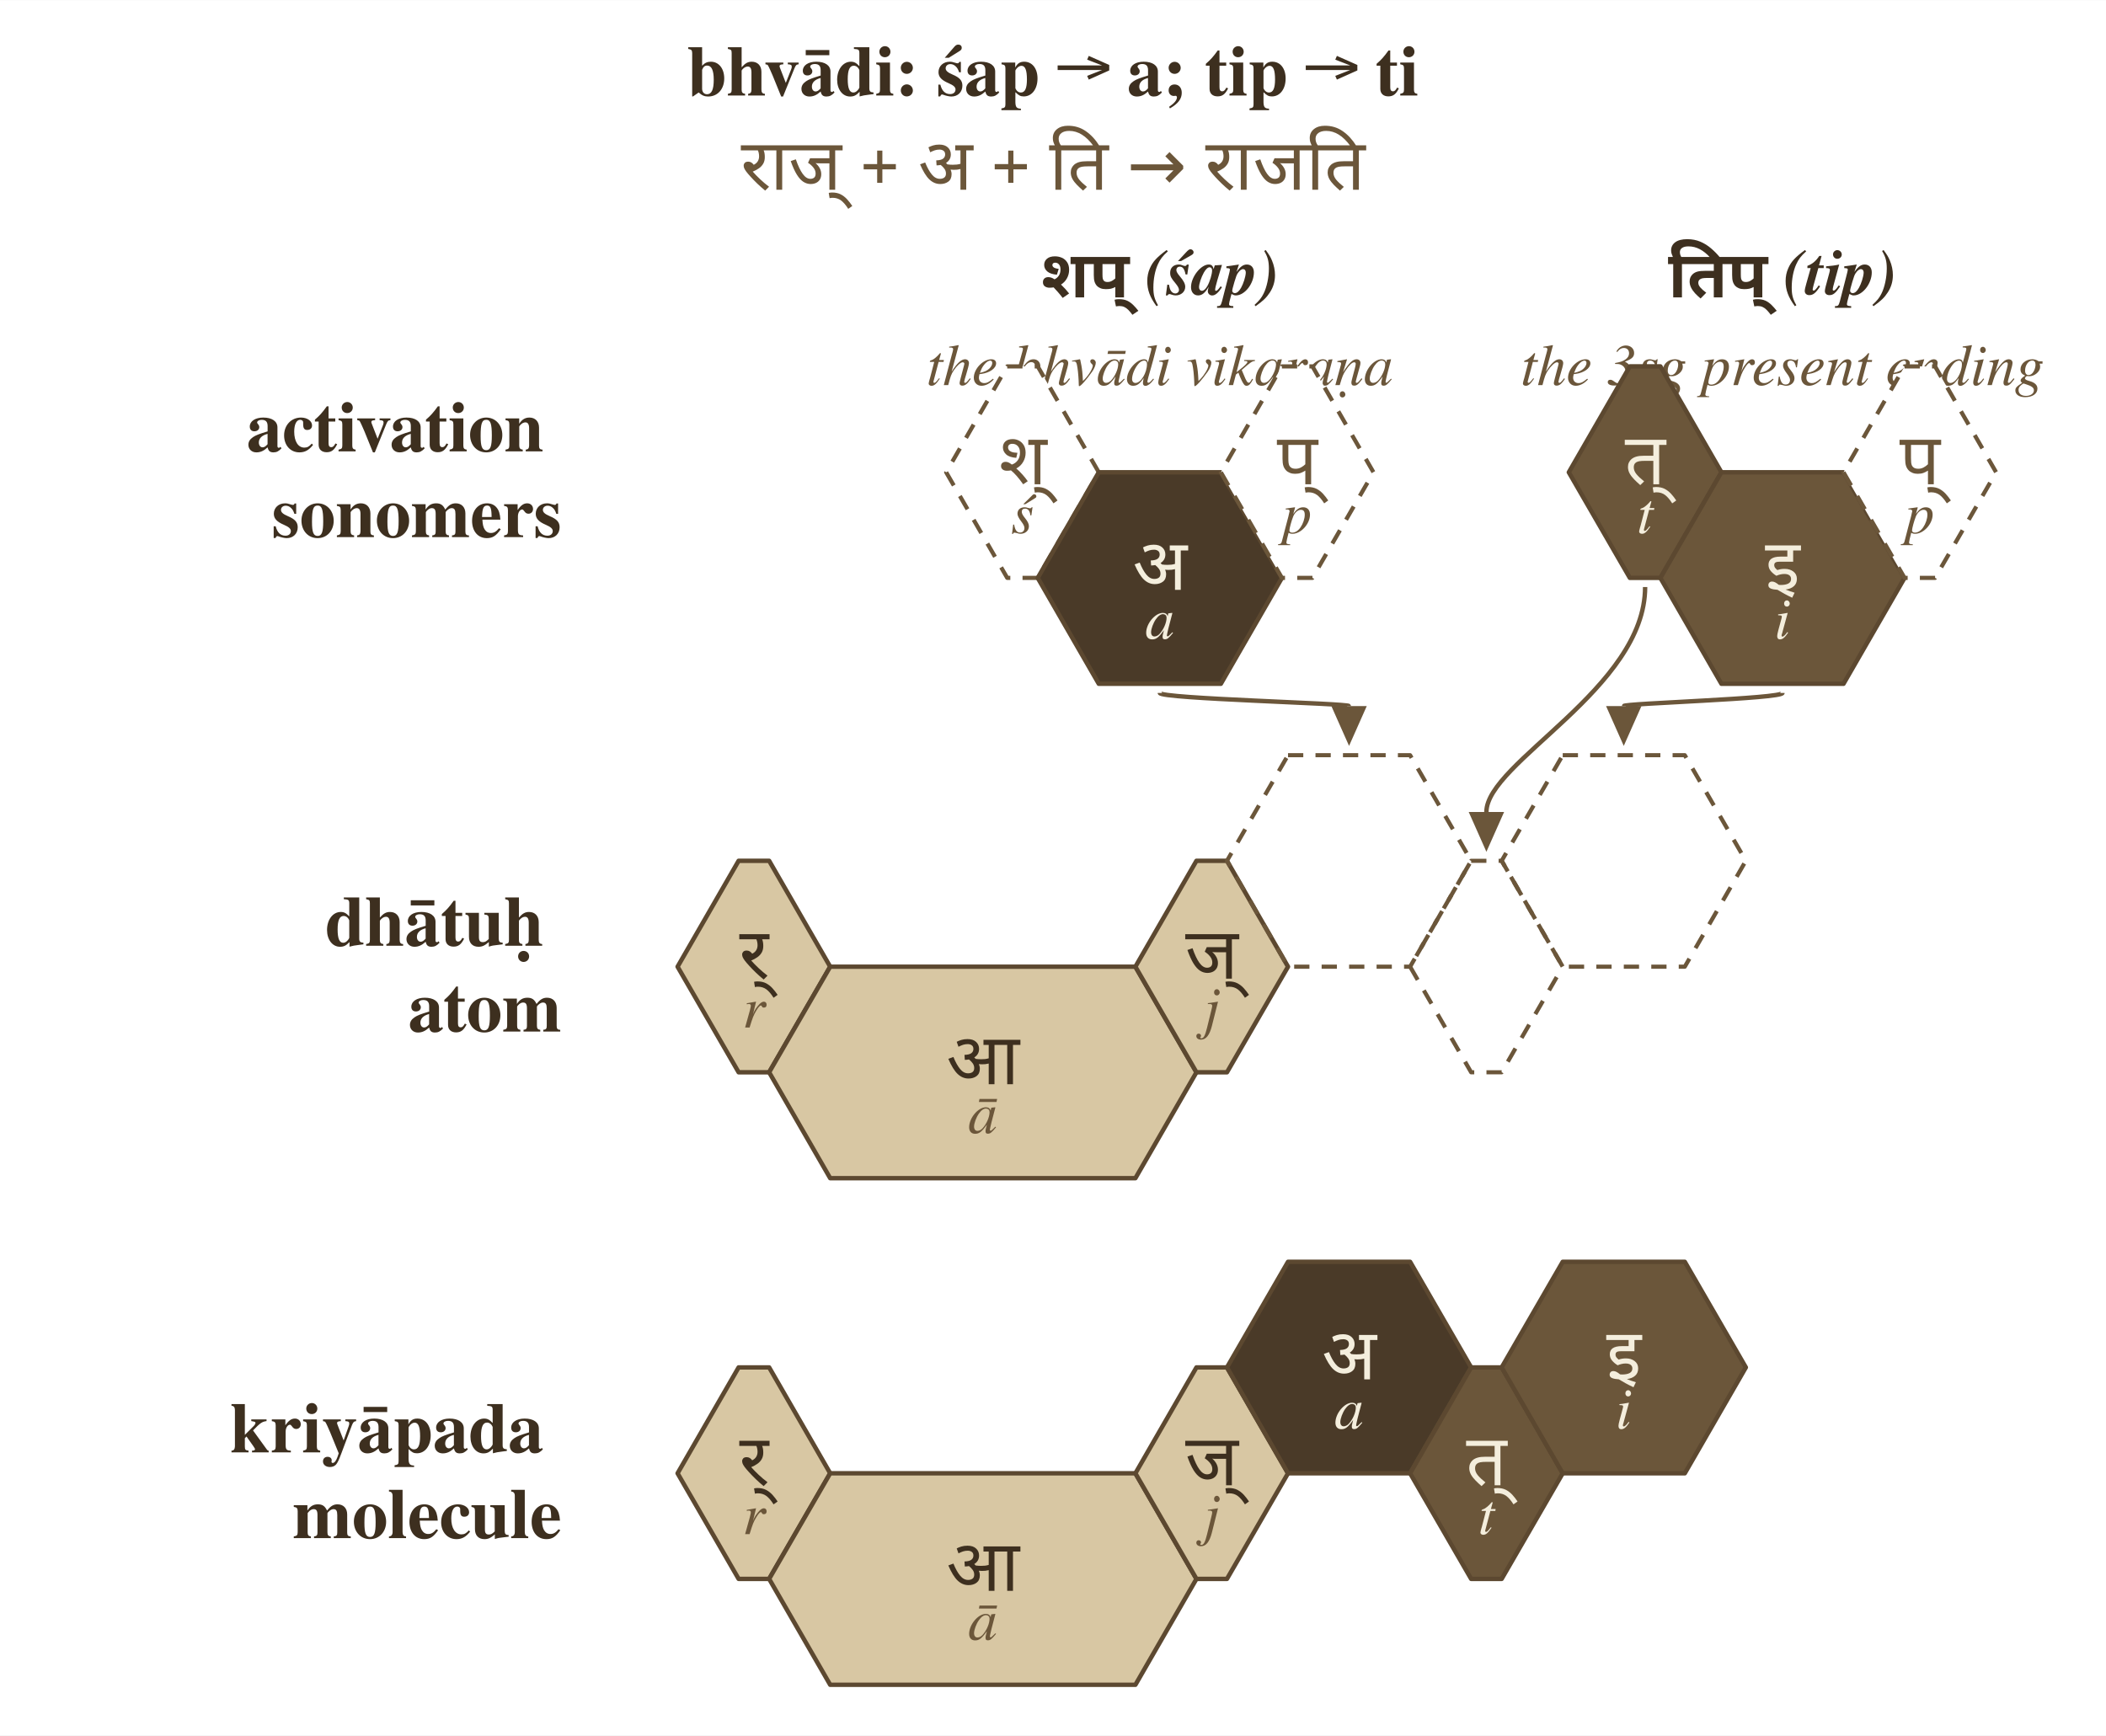
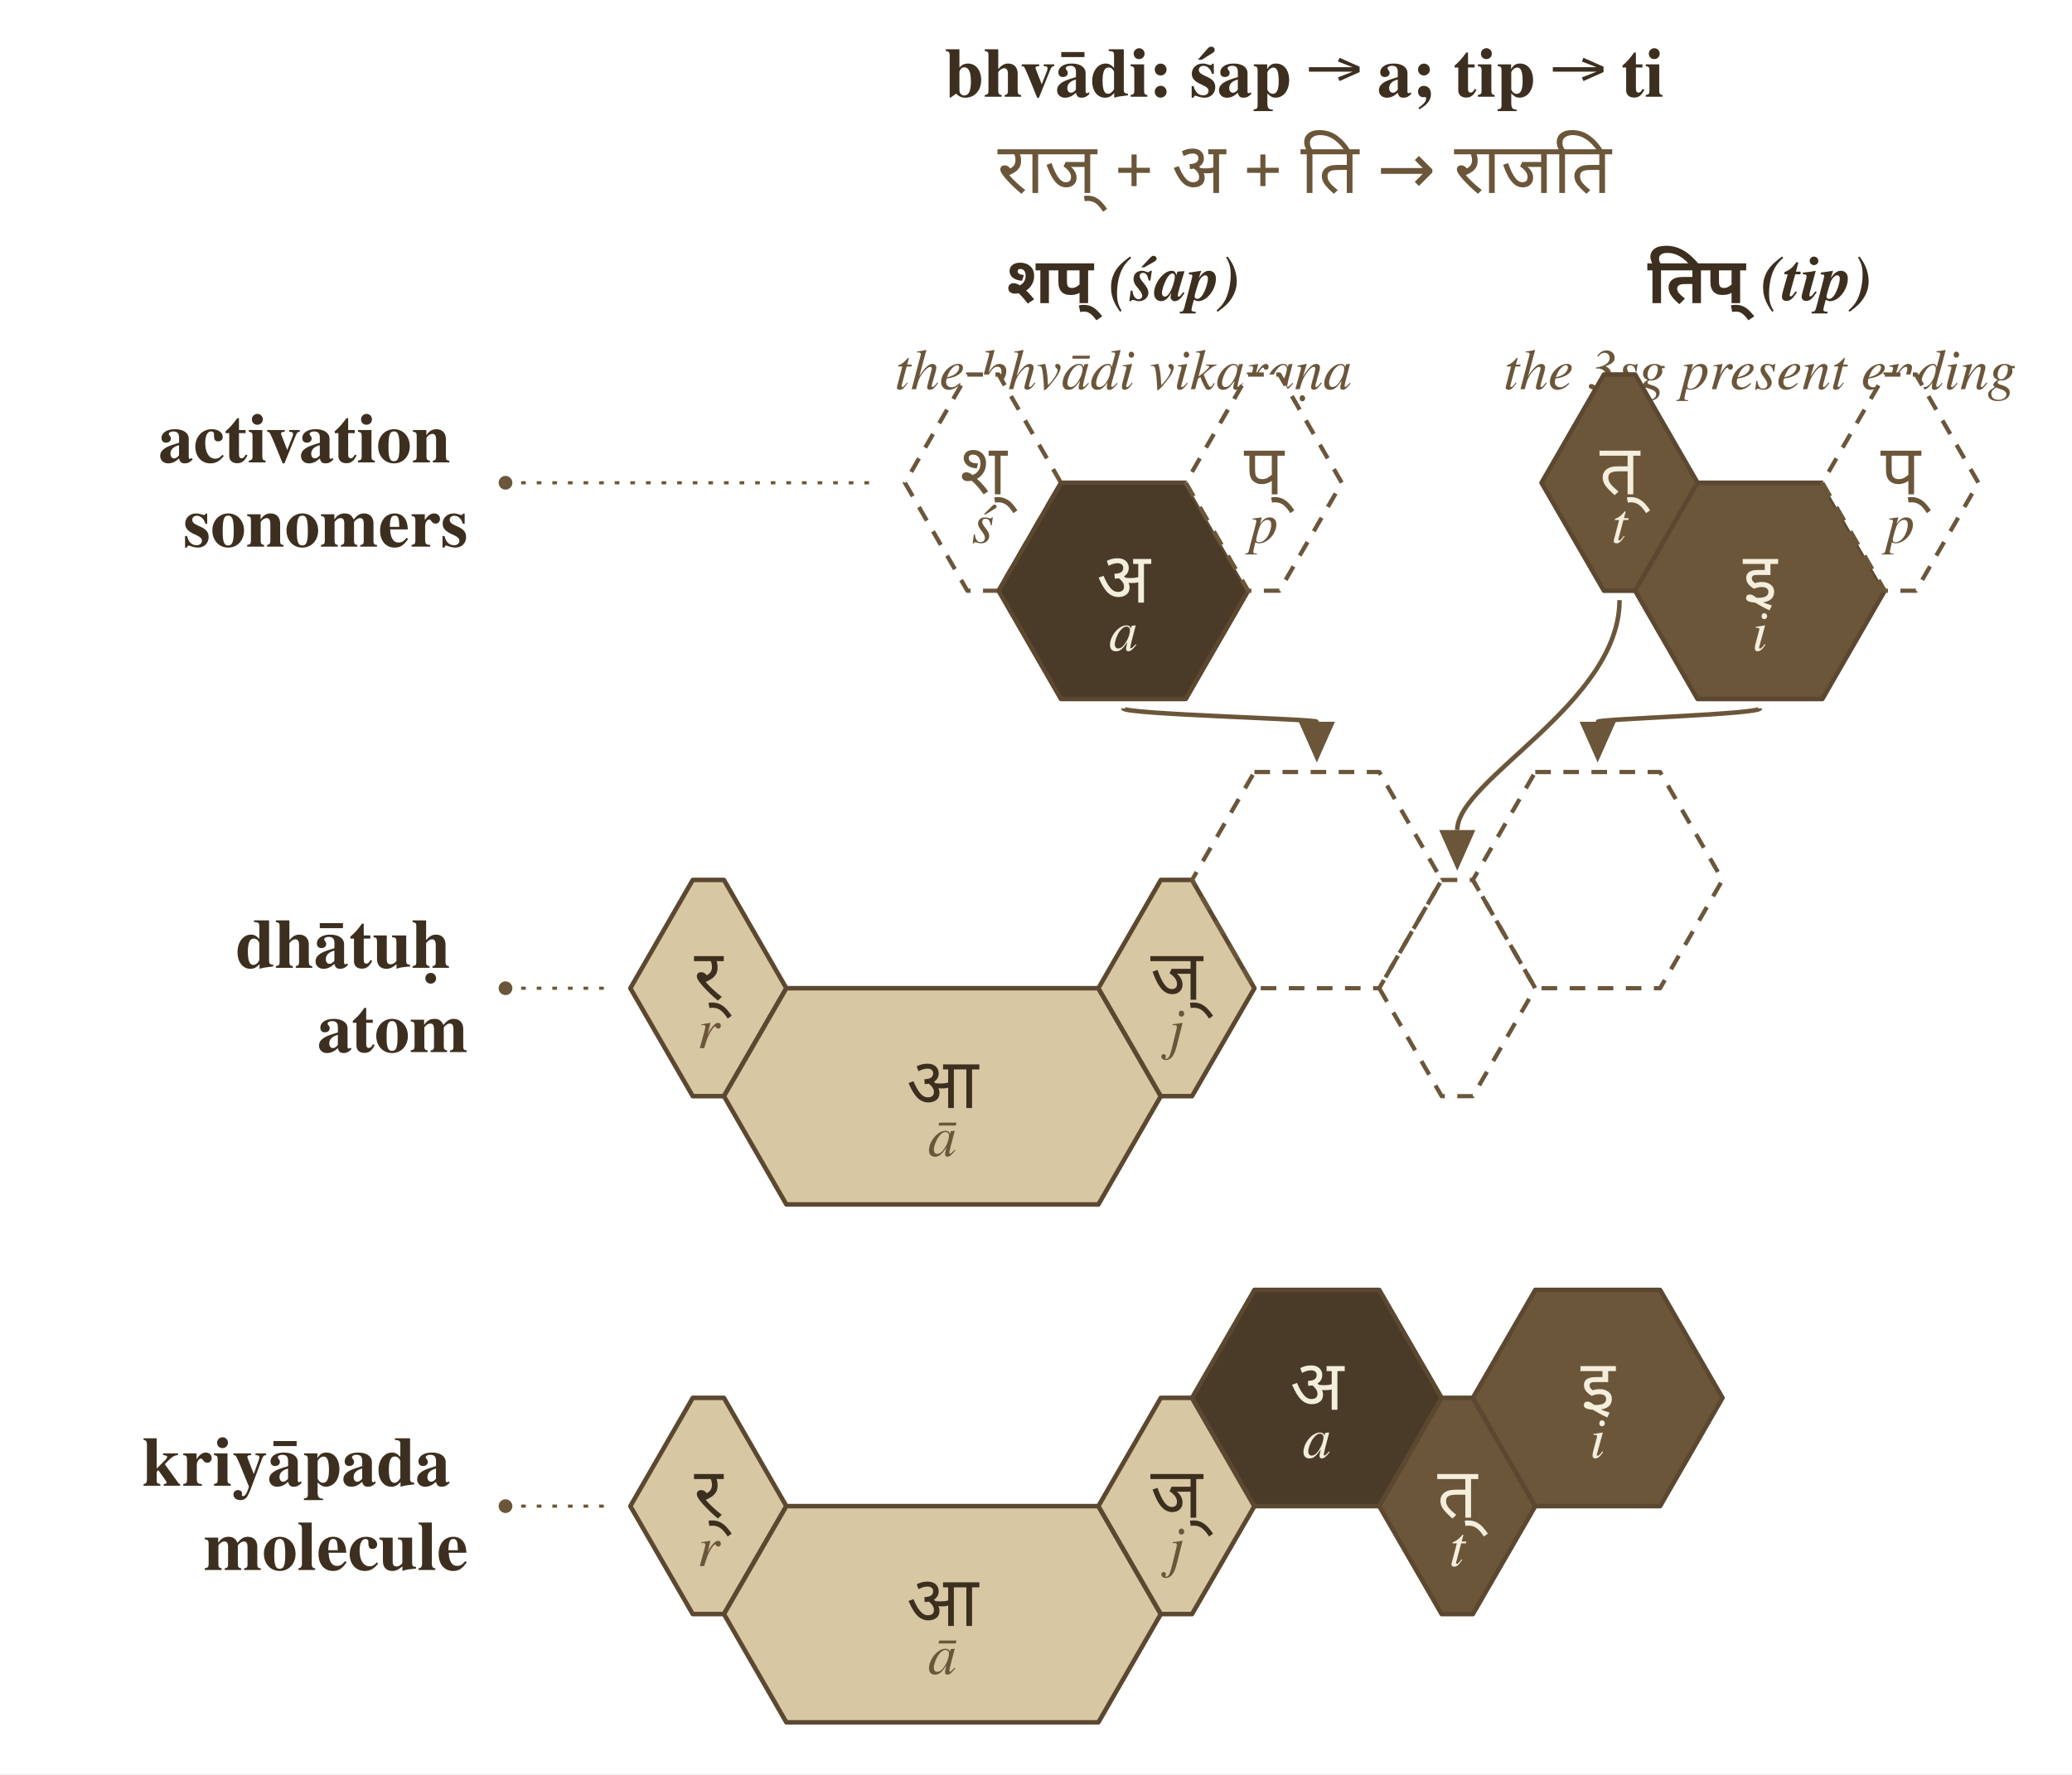
- <svg xmlns="http://www.w3.org/2000/svg" viewBox="0 0 690.0 568.6" width="4.5in" height="3.709in">
-   <rect x="0" y="0" width="690.0" height="568.6" fill="#ffffff" />
+ <svg xmlns="http://www.w3.org/2000/svg" viewBox="0 0 664.0 568.6" width="4.5in" height="3.854in">
+   <rect x="0" y="0" width="664.0" height="568.6" fill="#ffffff" />
  <defs>
    <marker id="arrowhead" markerWidth="10" markerHeight="8" refX="0" refY="4" orient="auto" markerUnits="strokeWidth">
      <polygon points="0,0 9,4 0,8" fill="#6b563a" />
    </marker>
  </defs>
-   <text x="345.0" y="24.0" font-family="Charter, Georgia, Times, serif" font-size="23.4" font-weight="700" text-anchor="middle" dominant-baseline="middle" fill="#3d2f1f">bhvādi: śap → a; tip → ti</text>
-   <text x="345.0" y="54.0" font-family="Noto Sans Devanagari, Mangal, Devanagari Sangam MN, sans-serif" font-size="23.4" font-weight="500" text-anchor="middle" dominant-baseline="middle" fill="#6b563a">राज् + अ + ति → राजति</text>
-   <text x="184.0" y="154.7" font-family="Charter, Georgia, Times, serif" font-size="23.4" font-weight="700" text-anchor="end" dominant-baseline="middle" fill="#3d2f1f">
-     <tspan x="184.0" y="140.6">activation</tspan>
-     <tspan x="184.0" y="168.7">sonomers</tspan>
+   <text x="418.0" y="24.0" font-family="Charter, Georgia, Times, serif" font-size="22.5" font-weight="700" text-anchor="middle" dominant-baseline="middle" fill="#3d2f1f">bhvādi: śap → a; tip → ti</text>
+   <text x="418.0" y="54.0" font-family="Noto Sans Devanagari, Mangal, Devanagari Sangam MN, sans-serif" font-size="22.5" font-weight="500" text-anchor="middle" dominant-baseline="middle" fill="#6b563a">राज् + अ + ति → राजति</text>
+   <text x="150.0" y="154.7" font-family="Charter, Georgia, Times, serif" font-size="22.5" font-weight="700" text-anchor="end" dominant-baseline="middle" fill="#3d2f1f">
+     <tspan x="150.0" y="141.2">activation</tspan>
+     <tspan x="150.0" y="168.2">sonomers</tspan>
  </text>
-   <text x="184.0" y="316.7" font-family="Charter, Georgia, Times, serif" font-size="23.4" font-weight="700" text-anchor="end" dominant-baseline="middle" fill="#3d2f1f">
-     <tspan x="184.0" y="302.6">dhātuḥ</tspan>
-     <tspan x="184.0" y="330.7">atom</tspan>
+   <text x="150.0" y="316.7" font-family="Charter, Georgia, Times, serif" font-size="22.5" font-weight="700" text-anchor="end" dominant-baseline="middle" fill="#3d2f1f">
+     <tspan x="150.0" y="303.2">dhātuḥ</tspan>
+     <tspan x="150.0" y="330.2">atom</tspan>
  </text>
-   <text x="184.0" y="482.7" font-family="Charter, Georgia, Times, serif" font-size="23.4" font-weight="700" text-anchor="end" dominant-baseline="middle" fill="#3d2f1f">
-     <tspan x="184.0" y="468.6">kriyāpada</tspan>
-     <tspan x="184.0" y="496.7">molecule</tspan>
+   <text x="150.0" y="482.7" font-family="Charter, Georgia, Times, serif" font-size="22.5" font-weight="700" text-anchor="end" dominant-baseline="middle" fill="#3d2f1f">
+     <tspan x="150.0" y="469.2">kriyāpada</tspan>
+     <tspan x="150.0" y="496.2">molecule</tspan>
  </text>
-   <text x="380.0" y="90.0" font-family="Charter, Georgia, Times, serif" font-size="21.3" font-weight="700" text-anchor="middle" dominant-baseline="middle" fill="#3d2f1f">
+   <circle cx="162.0" cy="154.7" r="2.2" fill="#6b563a" />
+   <line x1="162.0" y1="154.7" x2="282.0" y2="154.7" stroke="#6b563a" stroke-width="1" stroke-dasharray="1.5 3.5" />
+   <circle cx="162.0" cy="316.7" r="2.2" fill="#6b563a" />
+   <line x1="162.0" y1="316.7" x2="194.0" y2="316.7" stroke="#6b563a" stroke-width="1" stroke-dasharray="1.5 3.5" />
+   <circle cx="162.0" cy="482.7" r="2.2" fill="#6b563a" />
+   <line x1="162.0" y1="482.7" x2="194.0" y2="482.7" stroke="#6b563a" stroke-width="1" stroke-dasharray="1.5 3.5" />
+   <text x="360.0" y="90.0" font-family="Charter, Georgia, Times, serif" font-size="20.5" font-weight="700" text-anchor="middle" dominant-baseline="middle" fill="#3d2f1f">
    <tspan font-family="Noto Sans Devanagari, Mangal, Devanagari Sangam MN, sans-serif">शप्</tspan>
    <tspan font-style="italic">(śap)</tspan>
  </text>
-   <text x="380.0" y="120.7" font-family="Charter, Georgia, Times, serif" font-size="19.2" font-style="italic" text-anchor="middle" dominant-baseline="middle" fill="#6b563a">the bhvādi vikaraṇa</text>
-   <polygon points="330.0,120.0 340.0,120.0 360.0,154.7 340.0,189.3 330.0,189.3 310.0,154.7" fill="#ffffff" stroke="#6b563a" stroke-width="1.35" stroke-dasharray="5 4" stroke-linejoin="round" />
-   <text x="335.0" y="150.5" font-family="Noto Sans Devanagari, Mangal, Devanagari Sangam MN, sans-serif" font-size="23.4" font-weight="500" text-anchor="middle" dominant-baseline="middle" fill="#6b563a">श्</text>
-   <text x="335.0" y="169.2" font-family="Charter, Georgia, Times, serif" font-size="19.2" font-style="italic" text-anchor="middle" dominant-baseline="middle" fill="#6b563a">ś</text>
-   <polygon points="360.0,154.7 400.0,154.7 420.0,189.3 400.0,224.0 360.0,224.0 340.0,189.3" fill="#4a3a28" stroke="#5c4830" stroke-width="1.45" stroke-linejoin="round" />
-   <text x="380.0" y="185.1" font-family="Noto Sans Devanagari, Mangal, Devanagari Sangam MN, sans-serif" font-size="23.4" font-weight="500" text-anchor="middle" dominant-baseline="middle" fill="#f4eedd">अ</text>
-   <text x="380.0" y="203.8" font-family="Charter, Georgia, Times, serif" font-size="19.2" font-style="italic" text-anchor="middle" dominant-baseline="middle" fill="#f4eedd">a</text>
-   <polygon points="420.0,120.0 430.0,120.0 450.0,154.7 430.0,189.3 420.0,189.3 400.0,154.7" fill="#ffffff" stroke="#6b563a" stroke-width="1.35" stroke-dasharray="5 4" stroke-linejoin="round" />
-   <text x="425.0" y="150.5" font-family="Noto Sans Devanagari, Mangal, Devanagari Sangam MN, sans-serif" font-size="23.4" font-weight="500" text-anchor="middle" dominant-baseline="middle" fill="#6b563a">प्</text>
-   <text x="425.0" y="169.2" font-family="Charter, Georgia, Times, serif" font-size="19.2" font-style="italic" text-anchor="middle" dominant-baseline="middle" fill="#6b563a">p</text>
-   <text x="584.0" y="90.0" font-family="Charter, Georgia, Times, serif" font-size="21.3" font-weight="700" text-anchor="middle" dominant-baseline="middle" fill="#3d2f1f">
+   <text x="360.0" y="119.5" font-family="Charter, Georgia, Times, serif" font-size="18.4" font-style="italic" text-anchor="middle" dominant-baseline="middle" fill="#6b563a">the bhvādi vikaraṇa</text>
+   <polygon points="310.0,120.0 320.0,120.0 340.0,154.7 320.0,189.3 310.0,189.3 290.0,154.7" fill="#ffffff" stroke="#6b563a" stroke-width="1.35" stroke-dasharray="5 4" stroke-linejoin="round" />
+   <text x="315.0" y="150.6" font-family="Noto Sans Devanagari, Mangal, Devanagari Sangam MN, sans-serif" font-size="22.5" font-weight="500" text-anchor="middle" dominant-baseline="middle" fill="#6b563a">श्</text>
+   <text x="315.0" y="168.7" font-family="Charter, Georgia, Times, serif" font-size="18.4" font-style="italic" text-anchor="middle" dominant-baseline="middle" fill="#6b563a">ś</text>
+   <polygon points="340.0,154.7 380.0,154.7 400.0,189.3 380.0,224.0 340.0,224.0 320.0,189.3" fill="#4a3a28" stroke="#5c4830" stroke-width="1.45" stroke-linejoin="round" />
+   <text x="360.0" y="185.3" font-family="Noto Sans Devanagari, Mangal, Devanagari Sangam MN, sans-serif" font-size="22.5" font-weight="500" text-anchor="middle" dominant-baseline="middle" fill="#f4eedd">अ</text>
+   <text x="360.0" y="203.3" font-family="Charter, Georgia, Times, serif" font-size="18.4" font-style="italic" text-anchor="middle" dominant-baseline="middle" fill="#f4eedd">a</text>
+   <polygon points="400.0,120.0 410.0,120.0 430.0,154.7 410.0,189.3 400.0,189.3 380.0,154.7" fill="#ffffff" stroke="#6b563a" stroke-width="1.35" stroke-dasharray="5 4" stroke-linejoin="round" />
+   <text x="405.0" y="150.6" font-family="Noto Sans Devanagari, Mangal, Devanagari Sangam MN, sans-serif" font-size="22.5" font-weight="500" text-anchor="middle" dominant-baseline="middle" fill="#6b563a">प्</text>
+   <text x="405.0" y="168.7" font-family="Charter, Georgia, Times, serif" font-size="18.4" font-style="italic" text-anchor="middle" dominant-baseline="middle" fill="#6b563a">p</text>
+   <text x="564.0" y="90.0" font-family="Charter, Georgia, Times, serif" font-size="20.5" font-weight="700" text-anchor="middle" dominant-baseline="middle" fill="#3d2f1f">
    <tspan font-family="Noto Sans Devanagari, Mangal, Devanagari Sangam MN, sans-serif">तिप्</tspan>
    <tspan font-style="italic">(tip)</tspan>
  </text>
-   <text x="584.0" y="120.7" font-family="Charter, Georgia, Times, serif" font-size="19.2" font-style="italic" text-anchor="middle" dominant-baseline="middle" fill="#6b563a">the 3sg present ending</text>
-   <polygon points="534.0,120.0 544.0,120.0 564.0,154.7 544.0,189.3 534.0,189.3 514.0,154.7" fill="#6b563a" stroke="#5c4830" stroke-width="1.45" stroke-linejoin="round" />
-   <text x="539.0" y="150.5" font-family="Noto Sans Devanagari, Mangal, Devanagari Sangam MN, sans-serif" font-size="23.4" font-weight="500" text-anchor="middle" dominant-baseline="middle" fill="#f4eedd">त्</text>
-   <text x="539.0" y="169.2" font-family="Charter, Georgia, Times, serif" font-size="19.2" font-style="italic" text-anchor="middle" dominant-baseline="middle" fill="#f4eedd">t</text>
-   <polygon points="564.0,154.7 604.0,154.7 624.0,189.3 604.0,224.0 564.0,224.0 544.0,189.3" fill="#6b563a" stroke="#5c4830" stroke-width="1.45" stroke-linejoin="round" />
-   <text x="584.0" y="185.1" font-family="Noto Sans Devanagari, Mangal, Devanagari Sangam MN, sans-serif" font-size="23.4" font-weight="500" text-anchor="middle" dominant-baseline="middle" fill="#f4eedd">इ</text>
-   <text x="584.0" y="203.8" font-family="Charter, Georgia, Times, serif" font-size="19.2" font-style="italic" text-anchor="middle" dominant-baseline="middle" fill="#f4eedd">i</text>
-   <polygon points="624.0,120.0 634.0,120.0 654.0,154.7 634.0,189.3 624.0,189.3 604.0,154.7" fill="#ffffff" stroke="#6b563a" stroke-width="1.35" stroke-dasharray="5 4" stroke-linejoin="round" />
-   <text x="629.0" y="150.5" font-family="Noto Sans Devanagari, Mangal, Devanagari Sangam MN, sans-serif" font-size="23.4" font-weight="500" text-anchor="middle" dominant-baseline="middle" fill="#6b563a">प्</text>
-   <text x="629.0" y="169.2" font-family="Charter, Georgia, Times, serif" font-size="19.2" font-style="italic" text-anchor="middle" dominant-baseline="middle" fill="#6b563a">p</text>
-   <polygon points="242.0,282.0 252.0,282.0 272.0,316.7 252.0,351.3 242.0,351.3 222.0,316.7" fill="#d8c7a3" stroke="#5c4830" stroke-width="1.45" stroke-linejoin="round" />
-   <text x="247.0" y="312.5" font-family="Noto Sans Devanagari, Mangal, Devanagari Sangam MN, sans-serif" font-size="23.4" font-weight="500" text-anchor="middle" dominant-baseline="middle" fill="#3d2f1f">र्</text>
-   <text x="247.0" y="331.2" font-family="Charter, Georgia, Times, serif" font-size="19.2" font-style="italic" text-anchor="middle" dominant-baseline="middle" fill="#6b563a">r</text>
-   <polygon points="272.0,316.7 372.0,316.7 392.0,351.3 372.0,386.0 272.0,386.0 252.0,351.3" fill="#d8c7a3" stroke="#5c4830" stroke-width="1.45" stroke-linejoin="round" />
-   <text x="322.0" y="347.1" font-family="Noto Sans Devanagari, Mangal, Devanagari Sangam MN, sans-serif" font-size="23.4" font-weight="500" text-anchor="middle" dominant-baseline="middle" fill="#3d2f1f">आ</text>
-   <text x="322.0" y="365.8" font-family="Charter, Georgia, Times, serif" font-size="19.2" font-style="italic" text-anchor="middle" dominant-baseline="middle" fill="#6b563a">ā</text>
-   <polygon points="392.0,282.0 402.0,282.0 422.0,316.7 402.0,351.3 392.0,351.3 372.0,316.7" fill="#d8c7a3" stroke="#5c4830" stroke-width="1.45" stroke-linejoin="round" />
-   <text x="397.0" y="312.5" font-family="Noto Sans Devanagari, Mangal, Devanagari Sangam MN, sans-serif" font-size="23.4" font-weight="500" text-anchor="middle" dominant-baseline="middle" fill="#3d2f1f">ज्</text>
-   <text x="397.0" y="331.2" font-family="Charter, Georgia, Times, serif" font-size="19.2" font-style="italic" text-anchor="middle" dominant-baseline="middle" fill="#6b563a">j</text>
-   <polygon points="422.0,247.4 462.0,247.4 482.0,282.0 462.0,316.7 422.0,316.7 402.0,282.0" fill="none" stroke="#6b563a" stroke-width="1.35" stroke-dasharray="5 4" stroke-linejoin="round" />
-   <polygon points="482.0,282.0 492.0,282.0 512.0,316.7 492.0,351.3 482.0,351.3 462.0,316.7" fill="none" stroke="#6b563a" stroke-width="1.35" stroke-dasharray="5 4" stroke-linejoin="round" />
-   <polygon points="512.0,247.4 552.0,247.4 572.0,282.0 552.0,316.7 512.0,316.7 492.0,282.0" fill="none" stroke="#6b563a" stroke-width="1.35" stroke-dasharray="5 4" stroke-linejoin="round" />
-   <path d="M 380.0,227.0 C 380.0,228.9 442.0,230.4 442.0,231.3" fill="none" stroke="#6b563a" stroke-width="1.45" marker-end="url(#arrowhead)" />
-   <path d="M 539.0,192.3 C 539.0,225.5 487.0,249.8 487.0,266.0" fill="none" stroke="#6b563a" stroke-width="1.45" marker-end="url(#arrowhead)" />
-   <path d="M 584.0,227.0 C 584.0,228.9 532.0,230.4 532.0,231.3" fill="none" stroke="#6b563a" stroke-width="1.45" marker-end="url(#arrowhead)" />
-   <polygon points="242.0,448.0 252.0,448.0 272.0,482.7 252.0,517.3 242.0,517.3 222.0,482.7" fill="#d8c7a3" stroke="#5c4830" stroke-width="1.45" stroke-linejoin="round" />
-   <text x="247.0" y="478.5" font-family="Noto Sans Devanagari, Mangal, Devanagari Sangam MN, sans-serif" font-size="23.4" font-weight="500" text-anchor="middle" dominant-baseline="middle" fill="#3d2f1f">र्</text>
-   <text x="247.0" y="497.2" font-family="Charter, Georgia, Times, serif" font-size="19.2" font-style="italic" text-anchor="middle" dominant-baseline="middle" fill="#6b563a">r</text>
-   <polygon points="272.0,482.7 372.0,482.7 392.0,517.3 372.0,552.0 272.0,552.0 252.0,517.3" fill="#d8c7a3" stroke="#5c4830" stroke-width="1.45" stroke-linejoin="round" />
-   <text x="322.0" y="513.1" font-family="Noto Sans Devanagari, Mangal, Devanagari Sangam MN, sans-serif" font-size="23.4" font-weight="500" text-anchor="middle" dominant-baseline="middle" fill="#3d2f1f">आ</text>
-   <text x="322.0" y="531.8" font-family="Charter, Georgia, Times, serif" font-size="19.2" font-style="italic" text-anchor="middle" dominant-baseline="middle" fill="#6b563a">ā</text>
-   <polygon points="392.0,448.0 402.0,448.0 422.0,482.7 402.0,517.3 392.0,517.3 372.0,482.7" fill="#d8c7a3" stroke="#5c4830" stroke-width="1.45" stroke-linejoin="round" />
-   <text x="397.0" y="478.5" font-family="Noto Sans Devanagari, Mangal, Devanagari Sangam MN, sans-serif" font-size="23.4" font-weight="500" text-anchor="middle" dominant-baseline="middle" fill="#3d2f1f">ज्</text>
-   <text x="397.0" y="497.2" font-family="Charter, Georgia, Times, serif" font-size="19.2" font-style="italic" text-anchor="middle" dominant-baseline="middle" fill="#6b563a">j</text>
-   <polygon points="422.0,413.4 462.0,413.4 482.0,448.0 462.0,482.7 422.0,482.7 402.0,448.0" fill="#4a3a28" stroke="#5c4830" stroke-width="1.45" stroke-linejoin="round" />
-   <text x="442.0" y="443.8" font-family="Noto Sans Devanagari, Mangal, Devanagari Sangam MN, sans-serif" font-size="23.4" font-weight="500" text-anchor="middle" dominant-baseline="middle" fill="#f4eedd">अ</text>
-   <text x="442.0" y="462.6" font-family="Charter, Georgia, Times, serif" font-size="19.2" font-style="italic" text-anchor="middle" dominant-baseline="middle" fill="#f4eedd">a</text>
-   <polygon points="482.0,448.0 492.0,448.0 512.0,482.7 492.0,517.3 482.0,517.3 462.0,482.7" fill="#6b563a" stroke="#5c4830" stroke-width="1.45" stroke-linejoin="round" />
-   <text x="487.0" y="478.5" font-family="Noto Sans Devanagari, Mangal, Devanagari Sangam MN, sans-serif" font-size="23.4" font-weight="500" text-anchor="middle" dominant-baseline="middle" fill="#f4eedd">त्</text>
-   <text x="487.0" y="497.2" font-family="Charter, Georgia, Times, serif" font-size="19.2" font-style="italic" text-anchor="middle" dominant-baseline="middle" fill="#f4eedd">t</text>
-   <polygon points="512.0,413.4 552.0,413.4 572.0,448.0 552.0,482.7 512.0,482.7 492.0,448.0" fill="#6b563a" stroke="#5c4830" stroke-width="1.45" stroke-linejoin="round" />
-   <text x="532.0" y="443.8" font-family="Noto Sans Devanagari, Mangal, Devanagari Sangam MN, sans-serif" font-size="23.4" font-weight="500" text-anchor="middle" dominant-baseline="middle" fill="#f4eedd">इ</text>
-   <text x="532.0" y="462.6" font-family="Charter, Georgia, Times, serif" font-size="19.2" font-style="italic" text-anchor="middle" dominant-baseline="middle" fill="#f4eedd">i</text>
+   <text x="564.0" y="119.5" font-family="Charter, Georgia, Times, serif" font-size="18.4" font-style="italic" text-anchor="middle" dominant-baseline="middle" fill="#6b563a">the 3sg present ending</text>
+   <polygon points="514.0,120.0 524.0,120.0 544.0,154.7 524.0,189.3 514.0,189.3 494.0,154.7" fill="#6b563a" stroke="#5c4830" stroke-width="1.45" stroke-linejoin="round" />
+   <text x="519.0" y="150.6" font-family="Noto Sans Devanagari, Mangal, Devanagari Sangam MN, sans-serif" font-size="22.5" font-weight="500" text-anchor="middle" dominant-baseline="middle" fill="#f4eedd">त्</text>
+   <text x="519.0" y="168.7" font-family="Charter, Georgia, Times, serif" font-size="18.4" font-style="italic" text-anchor="middle" dominant-baseline="middle" fill="#f4eedd">t</text>
+   <polygon points="544.0,154.7 584.0,154.7 604.0,189.3 584.0,224.0 544.0,224.0 524.0,189.3" fill="#6b563a" stroke="#5c4830" stroke-width="1.45" stroke-linejoin="round" />
+   <text x="564.0" y="185.3" font-family="Noto Sans Devanagari, Mangal, Devanagari Sangam MN, sans-serif" font-size="22.5" font-weight="500" text-anchor="middle" dominant-baseline="middle" fill="#f4eedd">इ</text>
+   <text x="564.0" y="203.3" font-family="Charter, Georgia, Times, serif" font-size="18.4" font-style="italic" text-anchor="middle" dominant-baseline="middle" fill="#f4eedd">i</text>
+   <polygon points="604.0,120.0 614.0,120.0 634.0,154.7 614.0,189.3 604.0,189.3 584.0,154.7" fill="#ffffff" stroke="#6b563a" stroke-width="1.35" stroke-dasharray="5 4" stroke-linejoin="round" />
+   <text x="609.0" y="150.6" font-family="Noto Sans Devanagari, Mangal, Devanagari Sangam MN, sans-serif" font-size="22.5" font-weight="500" text-anchor="middle" dominant-baseline="middle" fill="#6b563a">प्</text>
+   <text x="609.0" y="168.7" font-family="Charter, Georgia, Times, serif" font-size="18.4" font-style="italic" text-anchor="middle" dominant-baseline="middle" fill="#6b563a">p</text>
+   <polygon points="222.0,282.0 232.0,282.0 252.0,316.7 232.0,351.3 222.0,351.3 202.0,316.7" fill="#d8c7a3" stroke="#5c4830" stroke-width="1.45" stroke-linejoin="round" />
+   <text x="227.0" y="312.6" font-family="Noto Sans Devanagari, Mangal, Devanagari Sangam MN, sans-serif" font-size="22.5" font-weight="500" text-anchor="middle" dominant-baseline="middle" fill="#3d2f1f">र्</text>
+   <text x="227.0" y="330.7" font-family="Charter, Georgia, Times, serif" font-size="18.4" font-style="italic" text-anchor="middle" dominant-baseline="middle" fill="#6b563a">r</text>
+   <polygon points="252.0,316.7 352.0,316.7 372.0,351.3 352.0,386.0 252.0,386.0 232.0,351.3" fill="#d8c7a3" stroke="#5c4830" stroke-width="1.45" stroke-linejoin="round" />
+   <text x="302.0" y="347.3" font-family="Noto Sans Devanagari, Mangal, Devanagari Sangam MN, sans-serif" font-size="22.5" font-weight="500" text-anchor="middle" dominant-baseline="middle" fill="#3d2f1f">आ</text>
+   <text x="302.0" y="365.3" font-family="Charter, Georgia, Times, serif" font-size="18.4" font-style="italic" text-anchor="middle" dominant-baseline="middle" fill="#6b563a">ā</text>
+   <polygon points="372.0,282.0 382.0,282.0 402.0,316.7 382.0,351.3 372.0,351.3 352.0,316.7" fill="#d8c7a3" stroke="#5c4830" stroke-width="1.45" stroke-linejoin="round" />
+   <text x="377.0" y="312.6" font-family="Noto Sans Devanagari, Mangal, Devanagari Sangam MN, sans-serif" font-size="22.5" font-weight="500" text-anchor="middle" dominant-baseline="middle" fill="#3d2f1f">ज्</text>
+   <text x="377.0" y="330.7" font-family="Charter, Georgia, Times, serif" font-size="18.4" font-style="italic" text-anchor="middle" dominant-baseline="middle" fill="#6b563a">j</text>
+   <polygon points="402.0,247.4 442.0,247.4 462.0,282.0 442.0,316.7 402.0,316.7 382.0,282.0" fill="none" stroke="#6b563a" stroke-width="1.35" stroke-dasharray="5 4" stroke-linejoin="round" />
+   <polygon points="462.0,282.0 472.0,282.0 492.0,316.7 472.0,351.3 462.0,351.3 442.0,316.7" fill="none" stroke="#6b563a" stroke-width="1.35" stroke-dasharray="5 4" stroke-linejoin="round" />
+   <polygon points="492.0,247.4 532.0,247.4 552.0,282.0 532.0,316.7 492.0,316.7 472.0,282.0" fill="none" stroke="#6b563a" stroke-width="1.35" stroke-dasharray="5 4" stroke-linejoin="round" />
+   <path d="M 360.0,227.0 C 360.0,228.9 422.0,230.4 422.0,231.3" fill="none" stroke="#6b563a" stroke-width="1.45" marker-end="url(#arrowhead)" />
+   <path d="M 519.0,192.3 C 519.0,225.5 467.0,249.8 467.0,266.0" fill="none" stroke="#6b563a" stroke-width="1.45" marker-end="url(#arrowhead)" />
+   <path d="M 564.0,227.0 C 564.0,228.9 512.0,230.4 512.0,231.3" fill="none" stroke="#6b563a" stroke-width="1.45" marker-end="url(#arrowhead)" />
+   <polygon points="222.0,448.0 232.0,448.0 252.0,482.7 232.0,517.3 222.0,517.3 202.0,482.7" fill="#d8c7a3" stroke="#5c4830" stroke-width="1.45" stroke-linejoin="round" />
+   <text x="227.0" y="478.6" font-family="Noto Sans Devanagari, Mangal, Devanagari Sangam MN, sans-serif" font-size="22.5" font-weight="500" text-anchor="middle" dominant-baseline="middle" fill="#3d2f1f">र्</text>
+   <text x="227.0" y="496.7" font-family="Charter, Georgia, Times, serif" font-size="18.4" font-style="italic" text-anchor="middle" dominant-baseline="middle" fill="#6b563a">r</text>
+   <polygon points="252.0,482.7 352.0,482.7 372.0,517.3 352.0,552.0 252.0,552.0 232.0,517.3" fill="#d8c7a3" stroke="#5c4830" stroke-width="1.45" stroke-linejoin="round" />
+   <text x="302.0" y="513.3" font-family="Noto Sans Devanagari, Mangal, Devanagari Sangam MN, sans-serif" font-size="22.5" font-weight="500" text-anchor="middle" dominant-baseline="middle" fill="#3d2f1f">आ</text>
+   <text x="302.0" y="531.3" font-family="Charter, Georgia, Times, serif" font-size="18.4" font-style="italic" text-anchor="middle" dominant-baseline="middle" fill="#6b563a">ā</text>
+   <polygon points="372.0,448.0 382.0,448.0 402.0,482.7 382.0,517.3 372.0,517.3 352.0,482.7" fill="#d8c7a3" stroke="#5c4830" stroke-width="1.45" stroke-linejoin="round" />
+   <text x="377.0" y="478.6" font-family="Noto Sans Devanagari, Mangal, Devanagari Sangam MN, sans-serif" font-size="22.5" font-weight="500" text-anchor="middle" dominant-baseline="middle" fill="#3d2f1f">ज्</text>
+   <text x="377.0" y="496.7" font-family="Charter, Georgia, Times, serif" font-size="18.4" font-style="italic" text-anchor="middle" dominant-baseline="middle" fill="#6b563a">j</text>
+   <polygon points="402.0,413.4 442.0,413.4 462.0,448.0 442.0,482.7 402.0,482.7 382.0,448.0" fill="#4a3a28" stroke="#5c4830" stroke-width="1.45" stroke-linejoin="round" />
+   <text x="422.0" y="444.0" font-family="Noto Sans Devanagari, Mangal, Devanagari Sangam MN, sans-serif" font-size="22.5" font-weight="500" text-anchor="middle" dominant-baseline="middle" fill="#f4eedd">अ</text>
+   <text x="422.0" y="462.0" font-family="Charter, Georgia, Times, serif" font-size="18.4" font-style="italic" text-anchor="middle" dominant-baseline="middle" fill="#f4eedd">a</text>
+   <polygon points="462.0,448.0 472.0,448.0 492.0,482.7 472.0,517.3 462.0,517.3 442.0,482.7" fill="#6b563a" stroke="#5c4830" stroke-width="1.45" stroke-linejoin="round" />
+   <text x="467.0" y="478.6" font-family="Noto Sans Devanagari, Mangal, Devanagari Sangam MN, sans-serif" font-size="22.5" font-weight="500" text-anchor="middle" dominant-baseline="middle" fill="#f4eedd">त्</text>
+   <text x="467.0" y="496.7" font-family="Charter, Georgia, Times, serif" font-size="18.4" font-style="italic" text-anchor="middle" dominant-baseline="middle" fill="#f4eedd">t</text>
+   <polygon points="492.0,413.4 532.0,413.4 552.0,448.0 532.0,482.7 492.0,482.7 472.0,448.0" fill="#6b563a" stroke="#5c4830" stroke-width="1.45" stroke-linejoin="round" />
+   <text x="512.0" y="444.0" font-family="Noto Sans Devanagari, Mangal, Devanagari Sangam MN, sans-serif" font-size="22.5" font-weight="500" text-anchor="middle" dominant-baseline="middle" fill="#f4eedd">इ</text>
+   <text x="512.0" y="462.0" font-family="Charter, Georgia, Times, serif" font-size="18.4" font-style="italic" text-anchor="middle" dominant-baseline="middle" fill="#f4eedd">i</text>
</svg>
